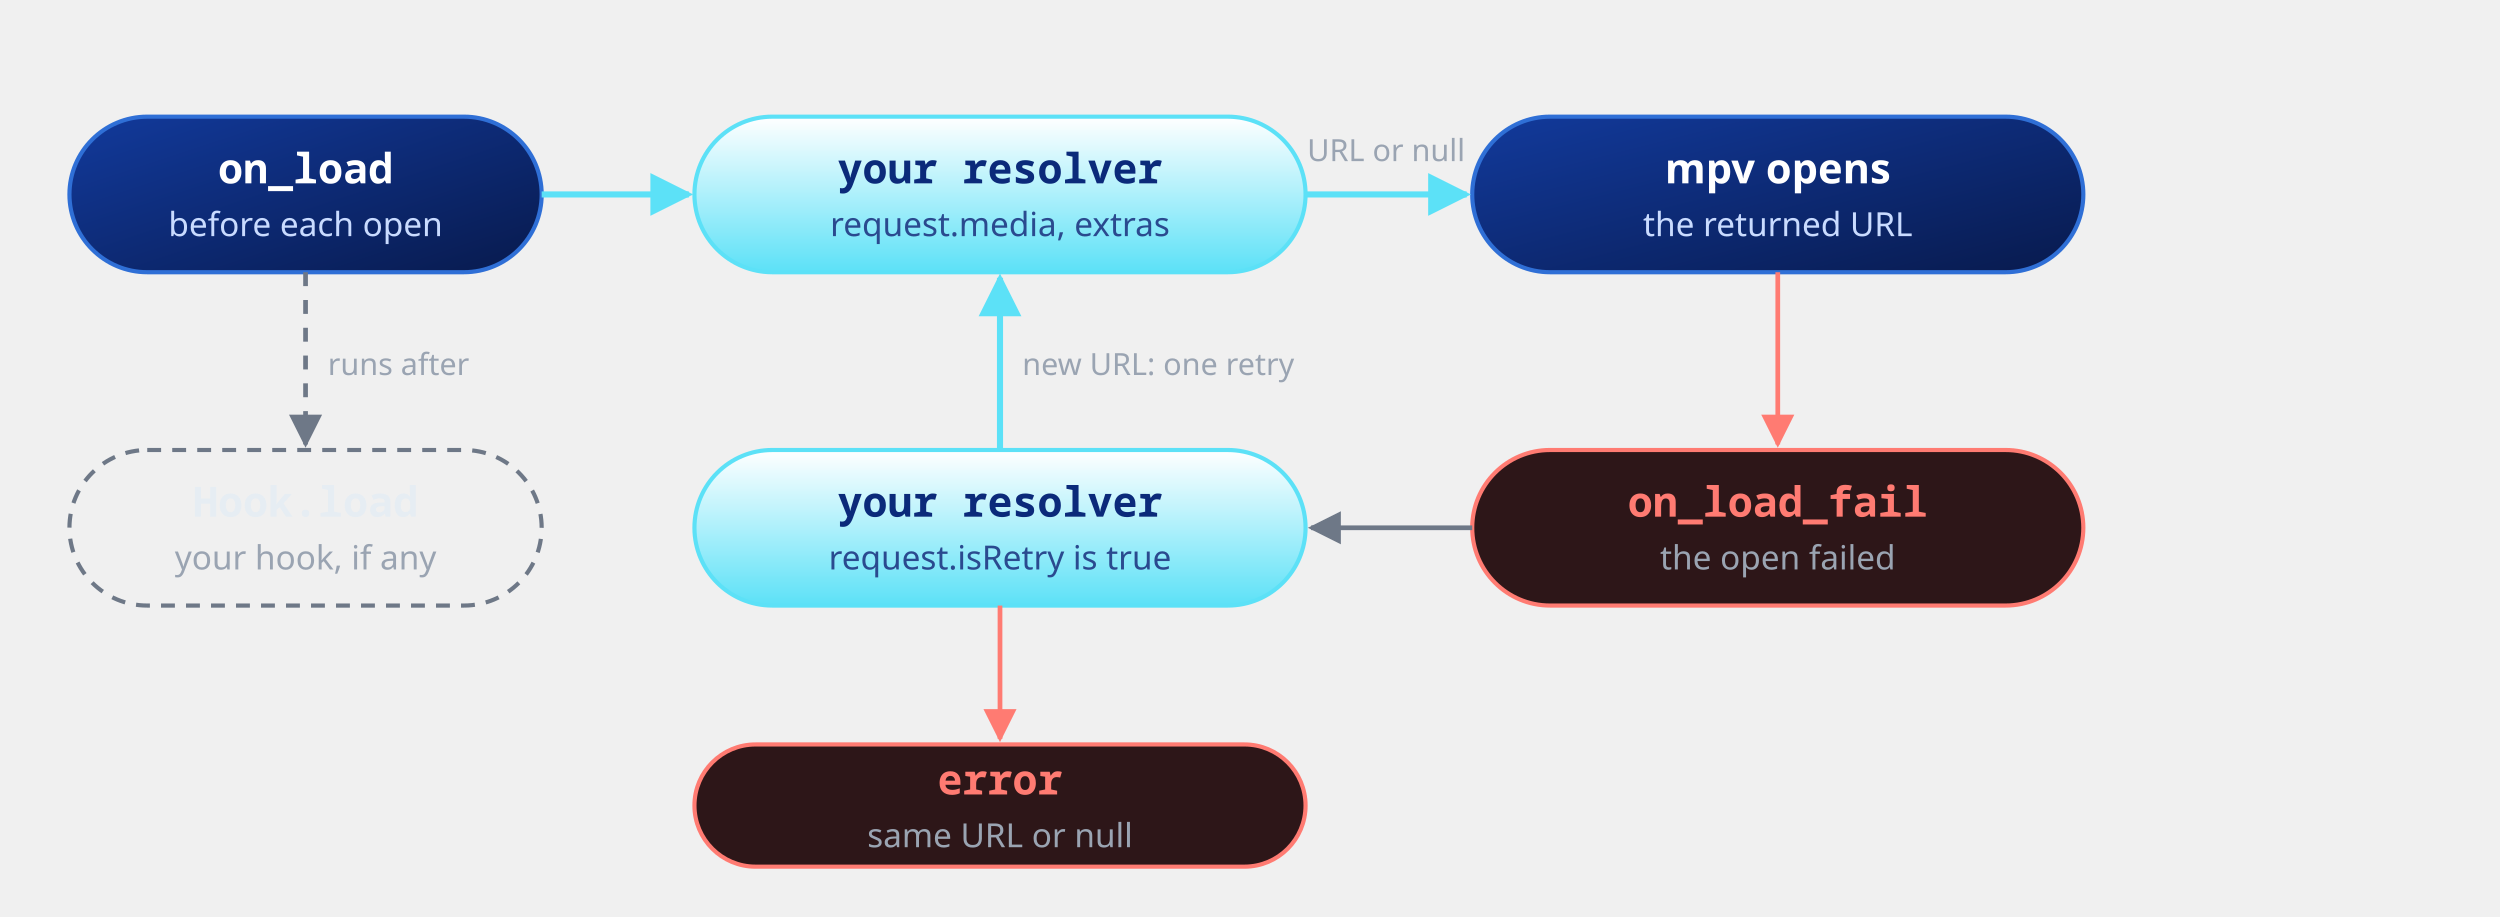
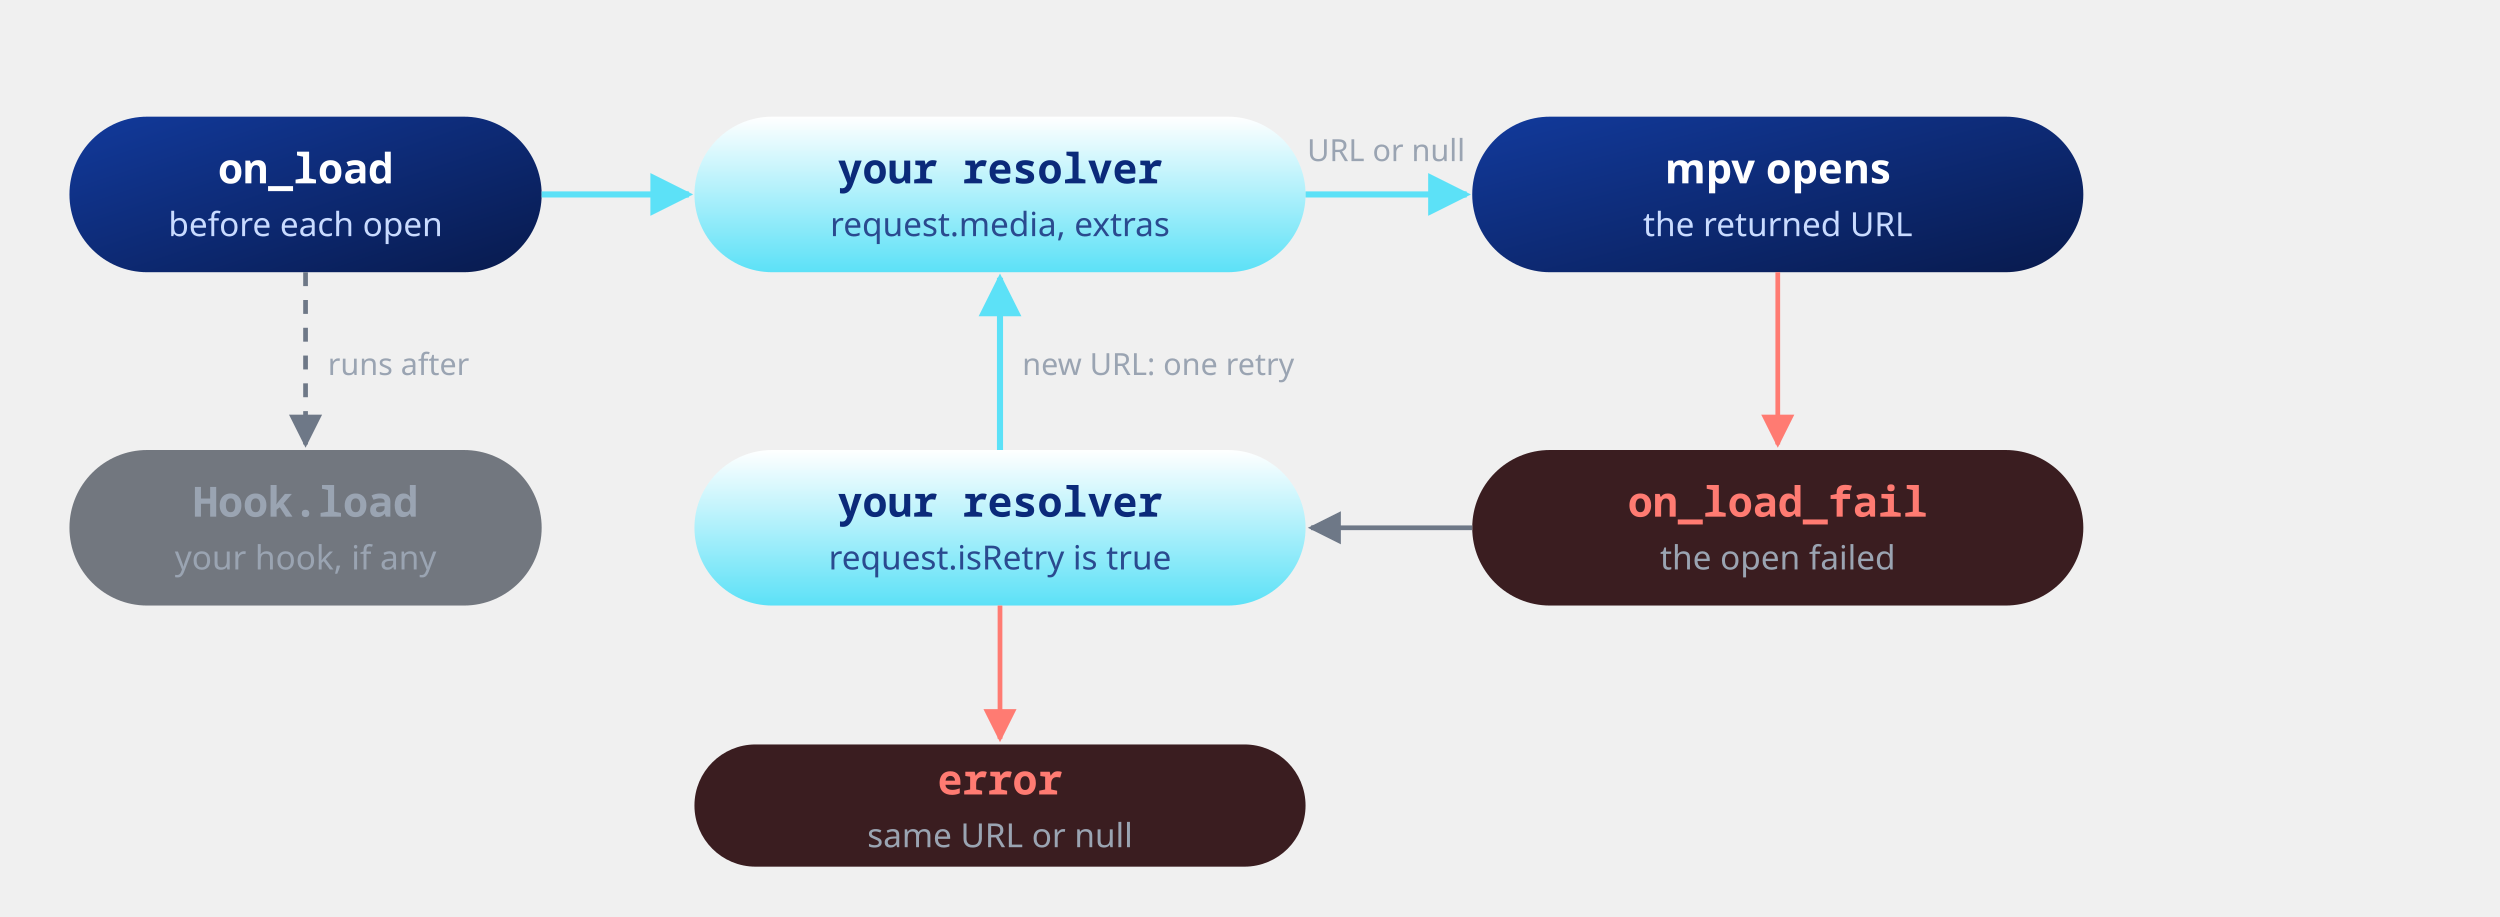
<svg xmlns="http://www.w3.org/2000/svg" viewBox="0 0 900 330" width="900" height="330" role="img" aria-label="Source resolver: on_load and one retry">
  <defs>
    <linearGradient id="plate" x1="0" y1="0" x2="1" y2="1">
      <stop offset="0" stop-color="#123A9C" />
      <stop offset="1" stop-color="#081A4D" />
    </linearGradient>
    <linearGradient id="bars" x1="0" y1="1" x2="0" y2="0">
      <stop offset="0" stop-color="#5CE1F7" />
      <stop offset="1" stop-color="#FFFFFF" />
    </linearGradient>
    <marker id="mmain" viewBox="0 0 10 10" refX="9" refY="5" markerWidth="7" markerHeight="7" orient="auto-start-reverse">
      <path d="M0,0 L10,5 L0,10 z" fill="#5CE1F7" />
    </marker>
    <marker id="msec" viewBox="0 0 10 10" refX="9" refY="5" markerWidth="7" markerHeight="7" orient="auto-start-reverse">
      <path d="M0,0 L10,5 L0,10 z" fill="#6E7887" />
    </marker>
    <marker id="mfail" viewBox="0 0 10 10" refX="9" refY="5" markerWidth="7" markerHeight="7" orient="auto-start-reverse">
      <path d="M0,0 L10,5 L0,10 z" fill="#FF7B72" />
    </marker>
  </defs>
-   <rect x="25.0" y="42.0" width="170" height="56" rx="28.0" fill="url(#plate)" stroke="#2F6FD6" stroke-width="1.5" />
+   <rect x="25.0" y="42.0" width="170" height="56" rx="28.0" fill="url(#plate)" fill-opacity="1" />
  <text x="110" y="66" text-anchor="middle" font-family="Noto Sans Mono, ui-monospace, SFMono-Regular, Menlo, monospace" font-size="15" font-weight="600" fill="#FFFFFF">on_load</text>
  <text x="110" y="85" text-anchor="middle" font-family="Noto Sans, system-ui, -apple-system, Segoe UI, sans-serif" font-size="12" fill="#C9DBFF">before each open</text>
-   <rect x="250.0" y="42.0" width="220" height="56" rx="28.0" fill="url(#bars)" stroke="#5CE1F7" stroke-width="1.5" />
+   <rect x="250.0" y="42.0" width="220" height="56" rx="28.0" fill="url(#bars)" fill-opacity="1" />
  <text x="360" y="66" text-anchor="middle" font-family="Noto Sans Mono, ui-monospace, SFMono-Regular, Menlo, monospace" font-size="15" font-weight="600" fill="#0B2A7A">your resolver</text>
  <text x="360" y="85" text-anchor="middle" font-family="Noto Sans, system-ui, -apple-system, Segoe UI, sans-serif" font-size="12" fill="#2A4A8F">request.media, extras</text>
-   <rect x="530.0" y="42.0" width="220" height="56" rx="28.0" fill="url(#plate)" stroke="#2F6FD6" stroke-width="1.5" />
+   <rect x="530.0" y="42.0" width="220" height="56" rx="28.0" fill="url(#plate)" fill-opacity="1" />
  <text x="640" y="66" text-anchor="middle" font-family="Noto Sans, system-ui, -apple-system, Segoe UI, sans-serif" font-size="15" font-weight="600" fill="#FFFFFF">mpv opens</text>
  <text x="640" y="85" text-anchor="middle" font-family="Noto Sans, system-ui, -apple-system, Segoe UI, sans-serif" font-size="12" fill="#C9DBFF">the returned URL</text>
  <path d="M195,70 L248,70" fill="none" stroke="#5CE1F7" stroke-width="2.2" marker-end="url(#mmain)" />
  <path d="M470,70 L528,70" fill="none" stroke="#5CE1F7" stroke-width="2.2" marker-end="url(#mmain)" />
  <text x="499" y="58" text-anchor="middle" font-family="Noto Sans, system-ui, -apple-system, Segoe UI, sans-serif" font-size="11" font-weight="400" fill="#9AA4B2">URL or null</text>
-   <rect x="530.0" y="162.0" width="220" height="56" rx="28.0" fill="#2D1618" stroke="#FF7B72" stroke-width="1.5" />
+   <rect x="530.0" y="162.0" width="220" height="56" rx="28.0" fill="#3A1D20" fill-opacity="1" />
  <text x="640" y="186" text-anchor="middle" font-family="Noto Sans Mono, ui-monospace, SFMono-Regular, Menlo, monospace" font-size="15" font-weight="600" fill="#FF7B72">on_load_fail</text>
  <text x="640" y="205" text-anchor="middle" font-family="Noto Sans, system-ui, -apple-system, Segoe UI, sans-serif" font-size="12" fill="#9AA4B2">the open failed</text>
  <path d="M640,98 L640,160" fill="none" stroke="#FF7B72" stroke-width="1.7" marker-end="url(#mfail)" />
-   <rect x="250.0" y="162.0" width="220" height="56" rx="28.0" fill="url(#bars)" stroke="#5CE1F7" stroke-width="1.5" />
+   <rect x="250.0" y="162.0" width="220" height="56" rx="28.0" fill="url(#bars)" fill-opacity="1" />
  <text x="360" y="186" text-anchor="middle" font-family="Noto Sans Mono, ui-monospace, SFMono-Regular, Menlo, monospace" font-size="15" font-weight="600" fill="#0B2A7A">your resolver</text>
  <text x="360" y="205" text-anchor="middle" font-family="Noto Sans, system-ui, -apple-system, Segoe UI, sans-serif" font-size="12" fill="#2A4A8F">request.isRetry is true</text>
  <path d="M530,190 L472,190" fill="none" stroke="#6E7887" stroke-width="1.7" marker-end="url(#msec)" />
  <path d="M360,162 L360,100" fill="none" stroke="#5CE1F7" stroke-width="2.2" marker-end="url(#mmain)" />
  <text x="368" y="135" text-anchor="start" font-family="Noto Sans, system-ui, -apple-system, Segoe UI, sans-serif" font-size="11" font-weight="400" fill="#9AA4B2">new URL: one retry</text>
-   <rect x="250.0" y="268.0" width="220" height="44" rx="22" fill="#2D1618" stroke="#FF7B72" stroke-width="1.5" />
+   <rect x="250.0" y="268.0" width="220" height="44" rx="22" fill="#3A1D20" fill-opacity="1" />
  <text x="360" y="286" text-anchor="middle" font-family="Noto Sans Mono, ui-monospace, SFMono-Regular, Menlo, monospace" font-size="15" font-weight="600" fill="#FF7B72">error</text>
  <text x="360" y="305" text-anchor="middle" font-family="Noto Sans, system-ui, -apple-system, Segoe UI, sans-serif" font-size="12" fill="#9AA4B2">same URL or null</text>
  <path d="M360,218 L360,266" fill="none" stroke="#FF7B72" stroke-width="1.7" marker-end="url(#mfail)" />
-   <rect x="25.0" y="162.0" width="170" height="56" rx="28.0" fill="none" stroke="#6E7887" stroke-width="1.5" stroke-dasharray="5 4" />
-   <text x="110" y="186" text-anchor="middle" font-family="Noto Sans Mono, ui-monospace, SFMono-Regular, Menlo, monospace" font-size="15" font-weight="600" fill="#E6EDF3">Hook.load</text>
+   <rect x="25.0" y="162.0" width="170" height="56" rx="28.0" fill="#1F2735" fill-opacity="0.6" />
+   <text x="110" y="186" text-anchor="middle" font-family="Noto Sans Mono, ui-monospace, SFMono-Regular, Menlo, monospace" font-size="15" font-weight="600" fill="#9AA4B2">Hook.load</text>
  <text x="110" y="205" text-anchor="middle" font-family="Noto Sans, system-ui, -apple-system, Segoe UI, sans-serif" font-size="12" fill="#9AA4B2">your hook, if any</text>
  <path d="M110,98 L110,160" fill="none" stroke="#6E7887" stroke-width="1.7" stroke-dasharray="5 5" marker-end="url(#msec)" />
  <text x="118" y="135" text-anchor="start" font-family="Noto Sans, system-ui, -apple-system, Segoe UI, sans-serif" font-size="11" font-weight="400" fill="#9AA4B2">runs after</text>
</svg>
